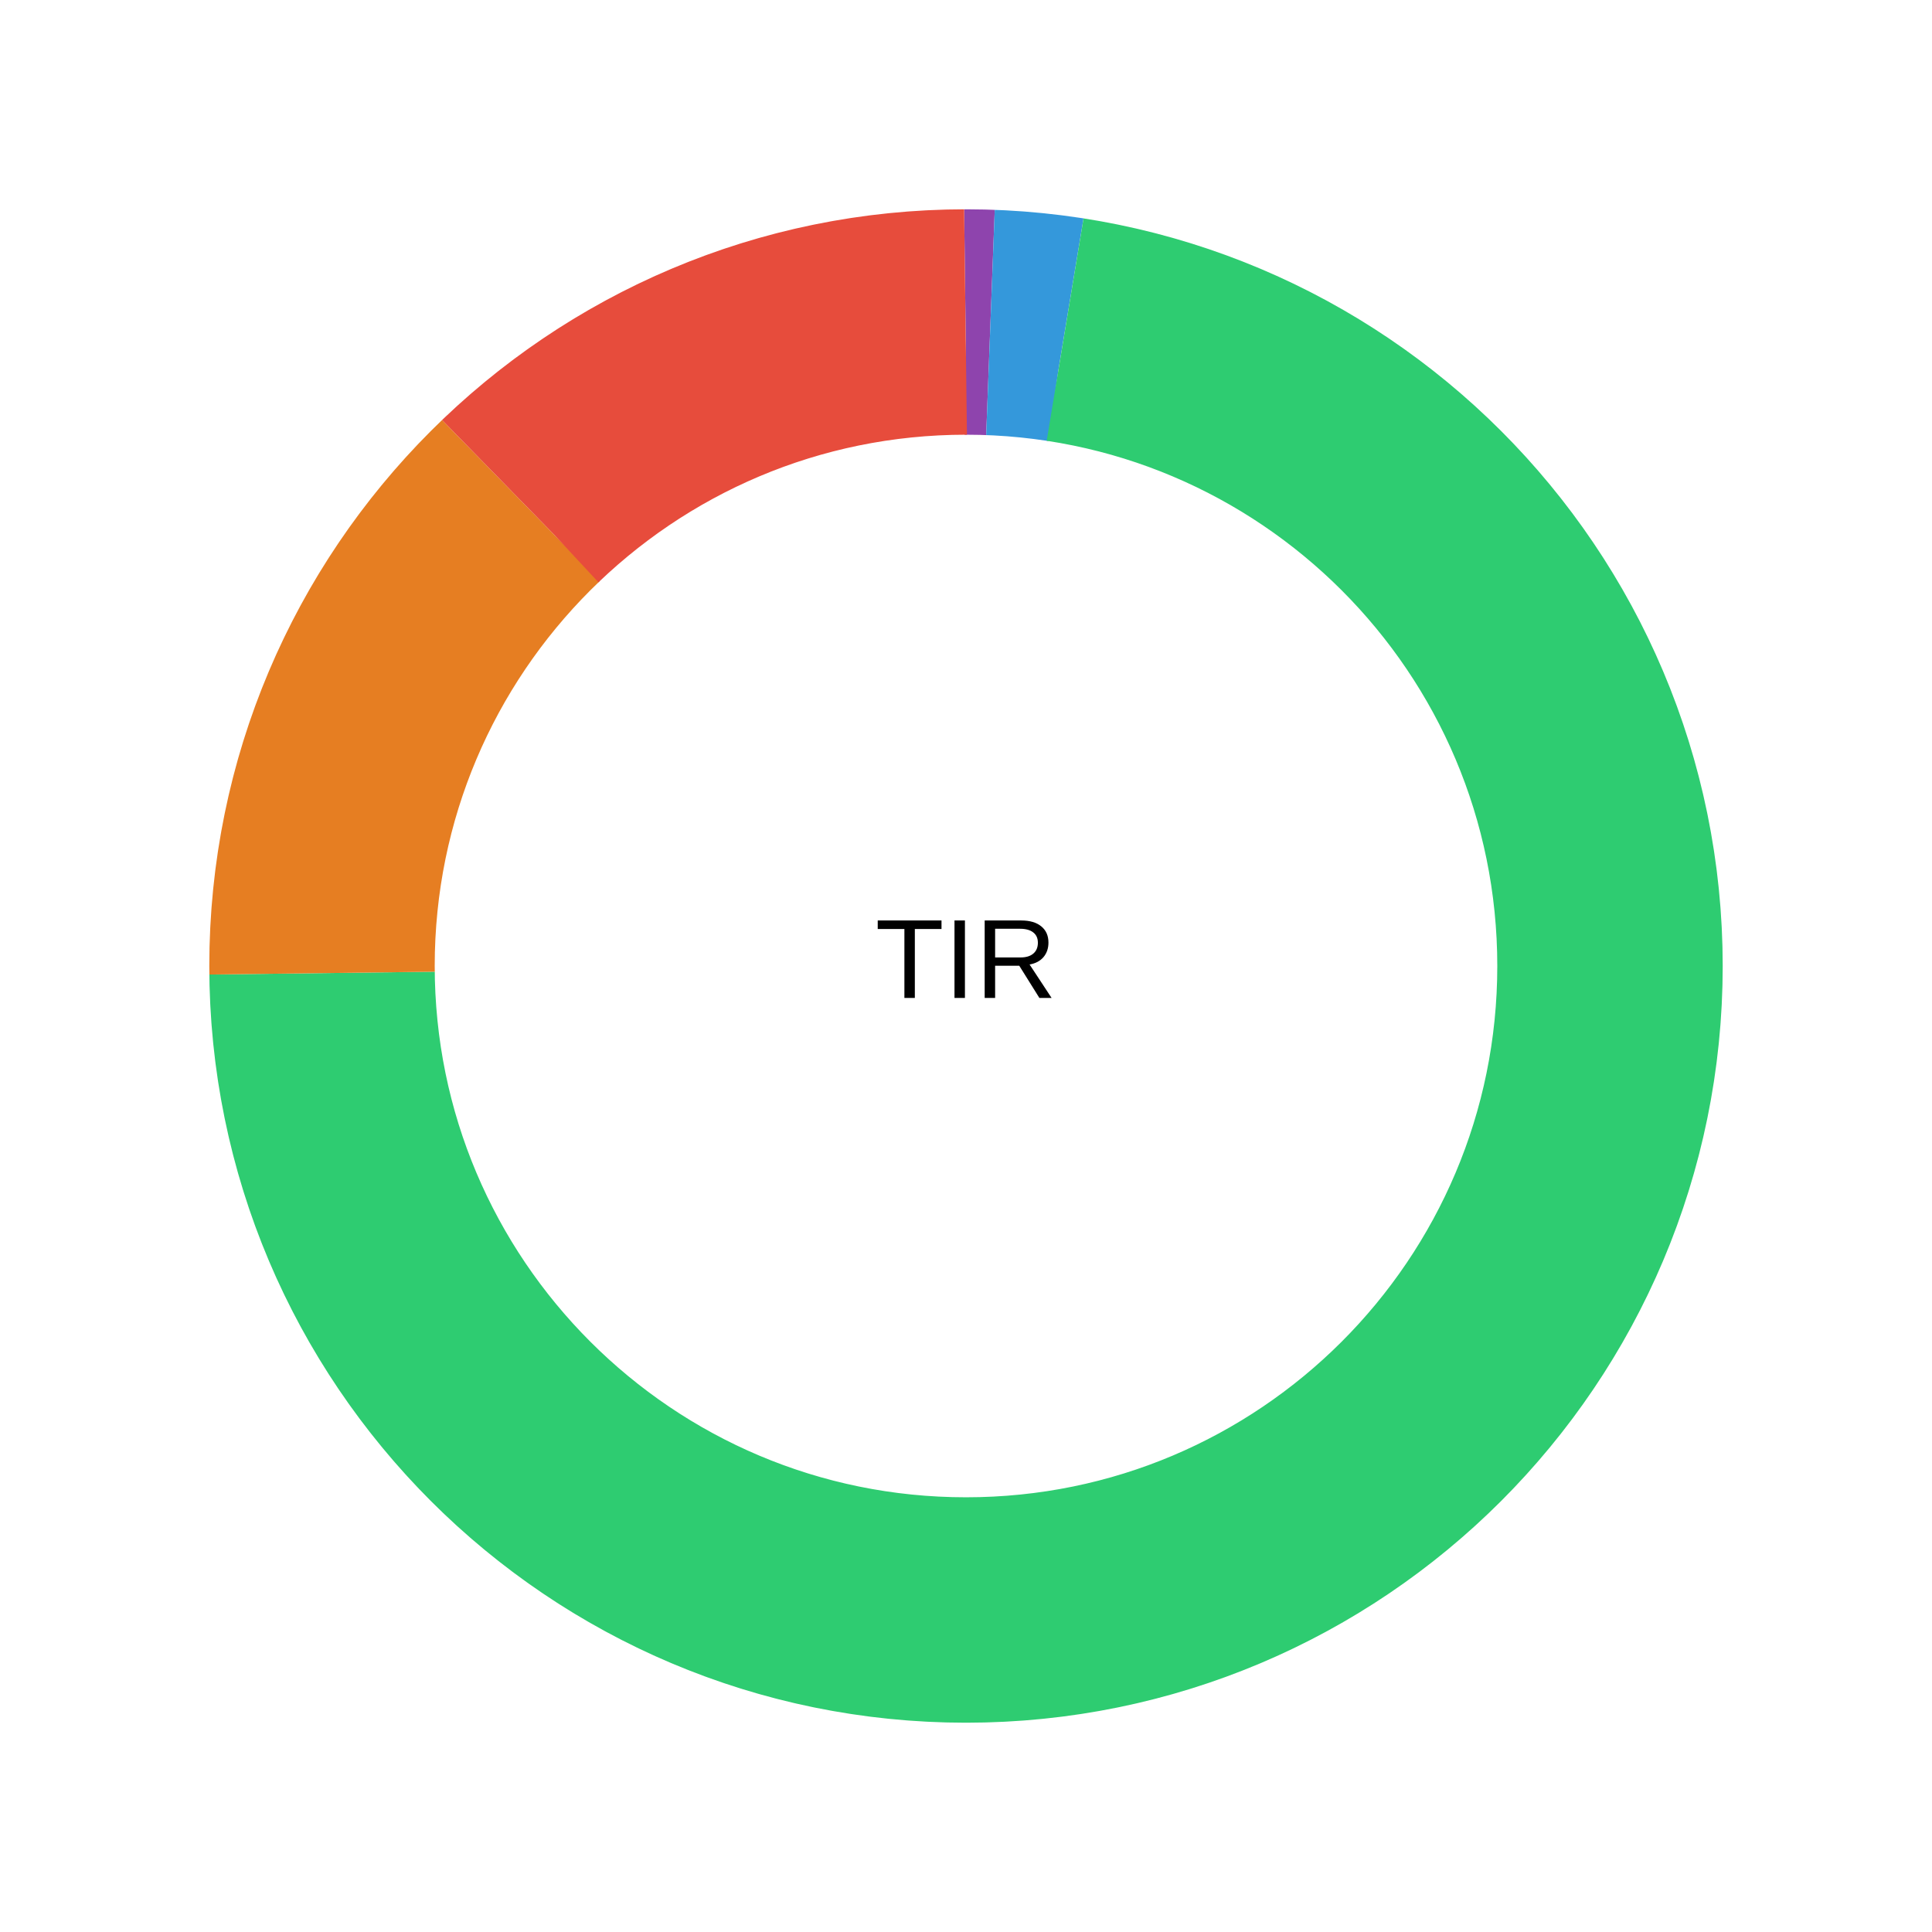
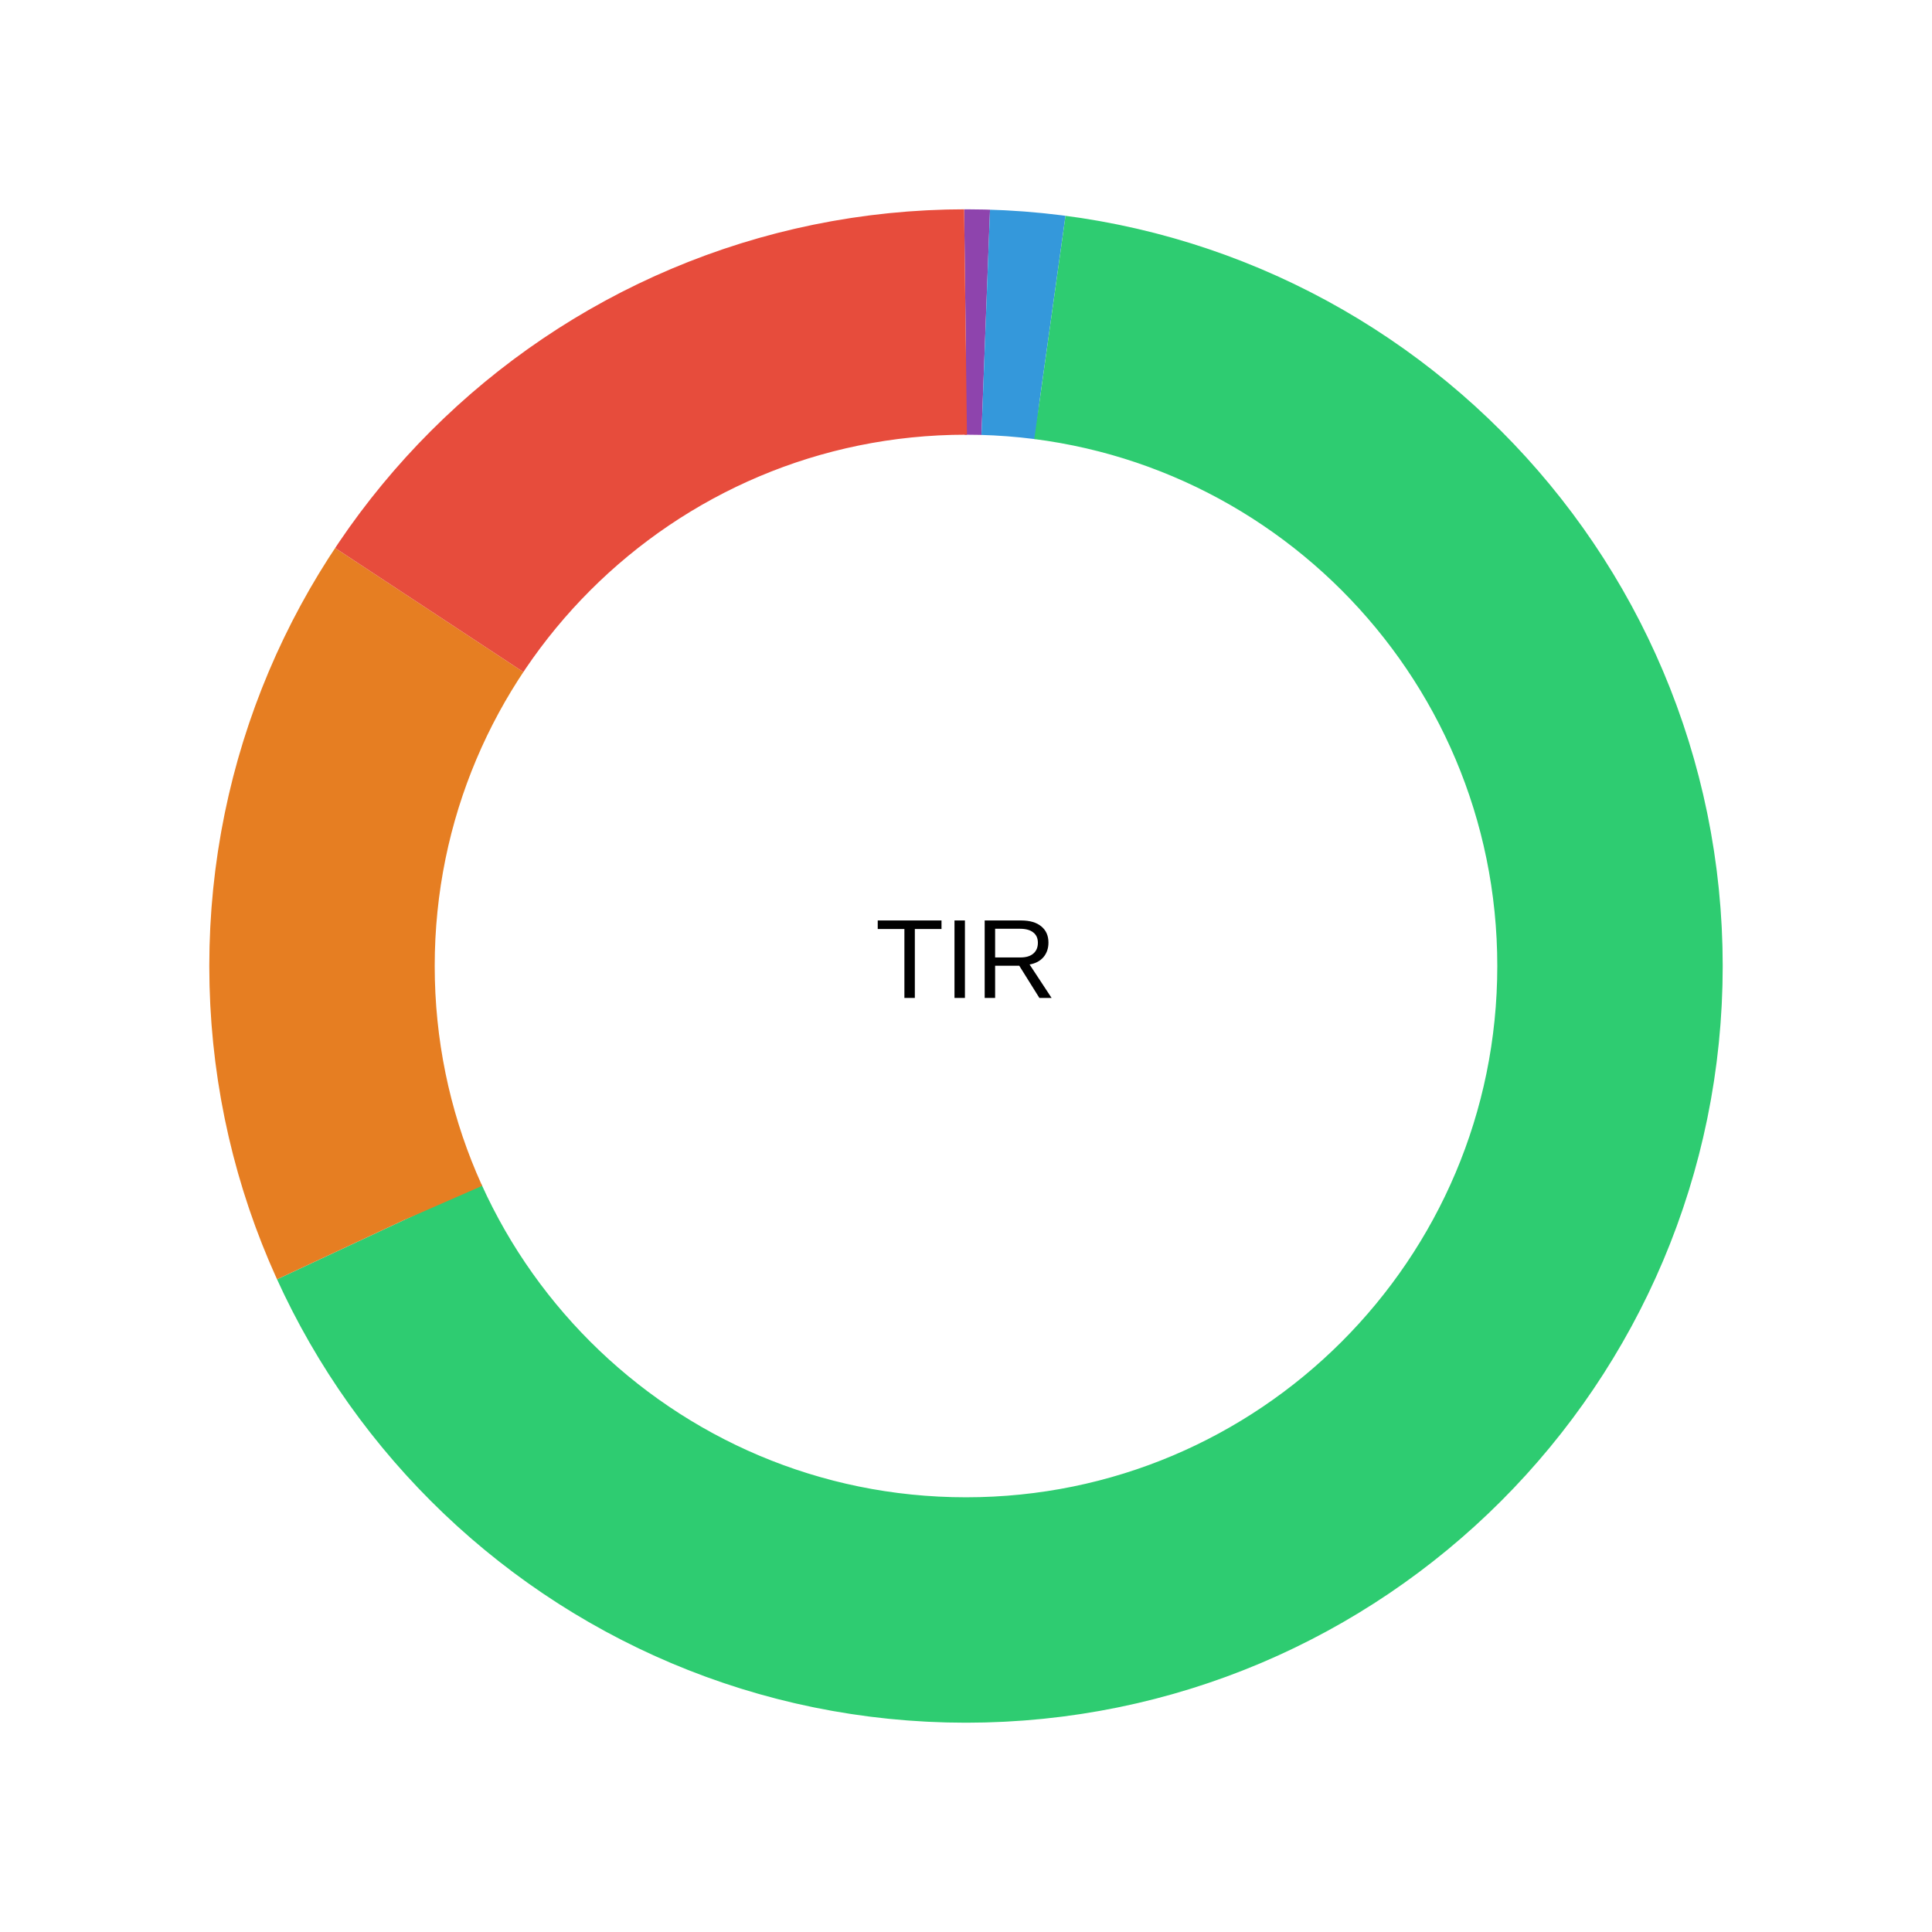
<svg xmlns="http://www.w3.org/2000/svg" viewBox="0 0 240 240" width="240" height="240">
  <rect width="100%" height="100%" fill="#fff" />
-   <circle cx="120" cy="120" r="80" fill="none" stroke="#8e44ad" stroke-width="28" transform="rotate(-90 120 120)" stroke-dasharray="3.04 499.614" stroke-dashoffset="0" />
-   <circle cx="120" cy="120" r="80" fill="none" stroke="#3498db" stroke-width="28" transform="rotate(-90 120 120)" stroke-dasharray="9.319 493.335" stroke-dashoffset="-3.04" />
-   <circle cx="120" cy="120" r="80" fill="none" stroke="#2ecc71" stroke-width="28" transform="rotate(-90 120 120)" stroke-dasharray="363.789 138.866" stroke-dashoffset="-12.36" />
-   <circle cx="120" cy="120" r="80" fill="none" stroke="#e67e22" stroke-width="28" transform="rotate(-90 120 120)" stroke-dasharray="65.5 437.154" stroke-dashoffset="-376.148" />
-   <circle cx="120" cy="120" r="80" fill="none" stroke="#e74c3c" stroke-width="28" transform="rotate(-90 120 120)" stroke-dasharray="61.006 441.649" stroke-dashoffset="-441.649" />
+   <circle cx="120" cy="120" r="80" fill="none" stroke="#8e44ad" stroke-width="28" transform="rotate(-90 120 120)" stroke-dasharray="2.452 500.203" stroke-dashoffset="0" />
+   <circle cx="120" cy="120" r="80" fill="none" stroke="#3498db" stroke-width="28" transform="rotate(-90 120 120)" stroke-dasharray="7.999 494.656" stroke-dashoffset="-2.452" />
+   <circle cx="120" cy="120" r="80" fill="none" stroke="#2ecc71" stroke-width="28" transform="rotate(-90 120 120)" stroke-dasharray="332.573 170.082" stroke-dashoffset="-10.451" />
+   <circle cx="120" cy="120" r="80" fill="none" stroke="#e67e22" stroke-width="28" transform="rotate(-90 120 120)" stroke-dasharray="80.866 421.789" stroke-dashoffset="-343.024" />
+   <circle cx="120" cy="120" r="80" fill="none" stroke="#e74c3c" stroke-width="28" transform="rotate(-90 120 120)" stroke-dasharray="78.764 423.891" stroke-dashoffset="-423.891" />
  <text x="120" y="120" text-anchor="middle" dominant-baseline="middle" font-family="system-ui,Arial" font-size="14">TIR</text>
</svg>
